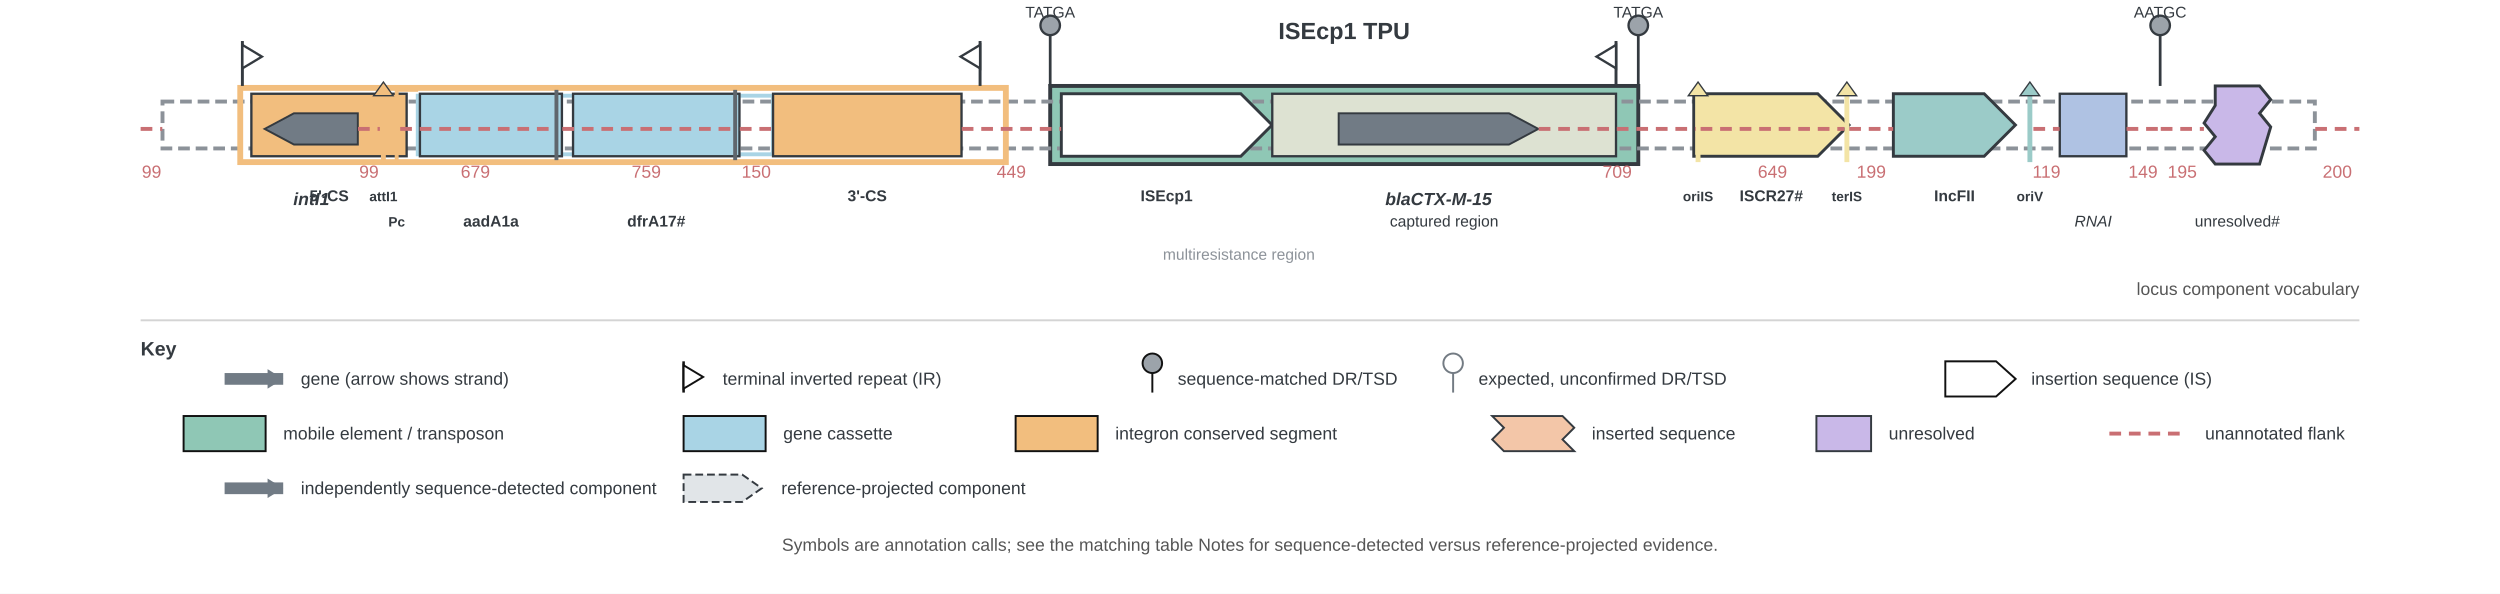
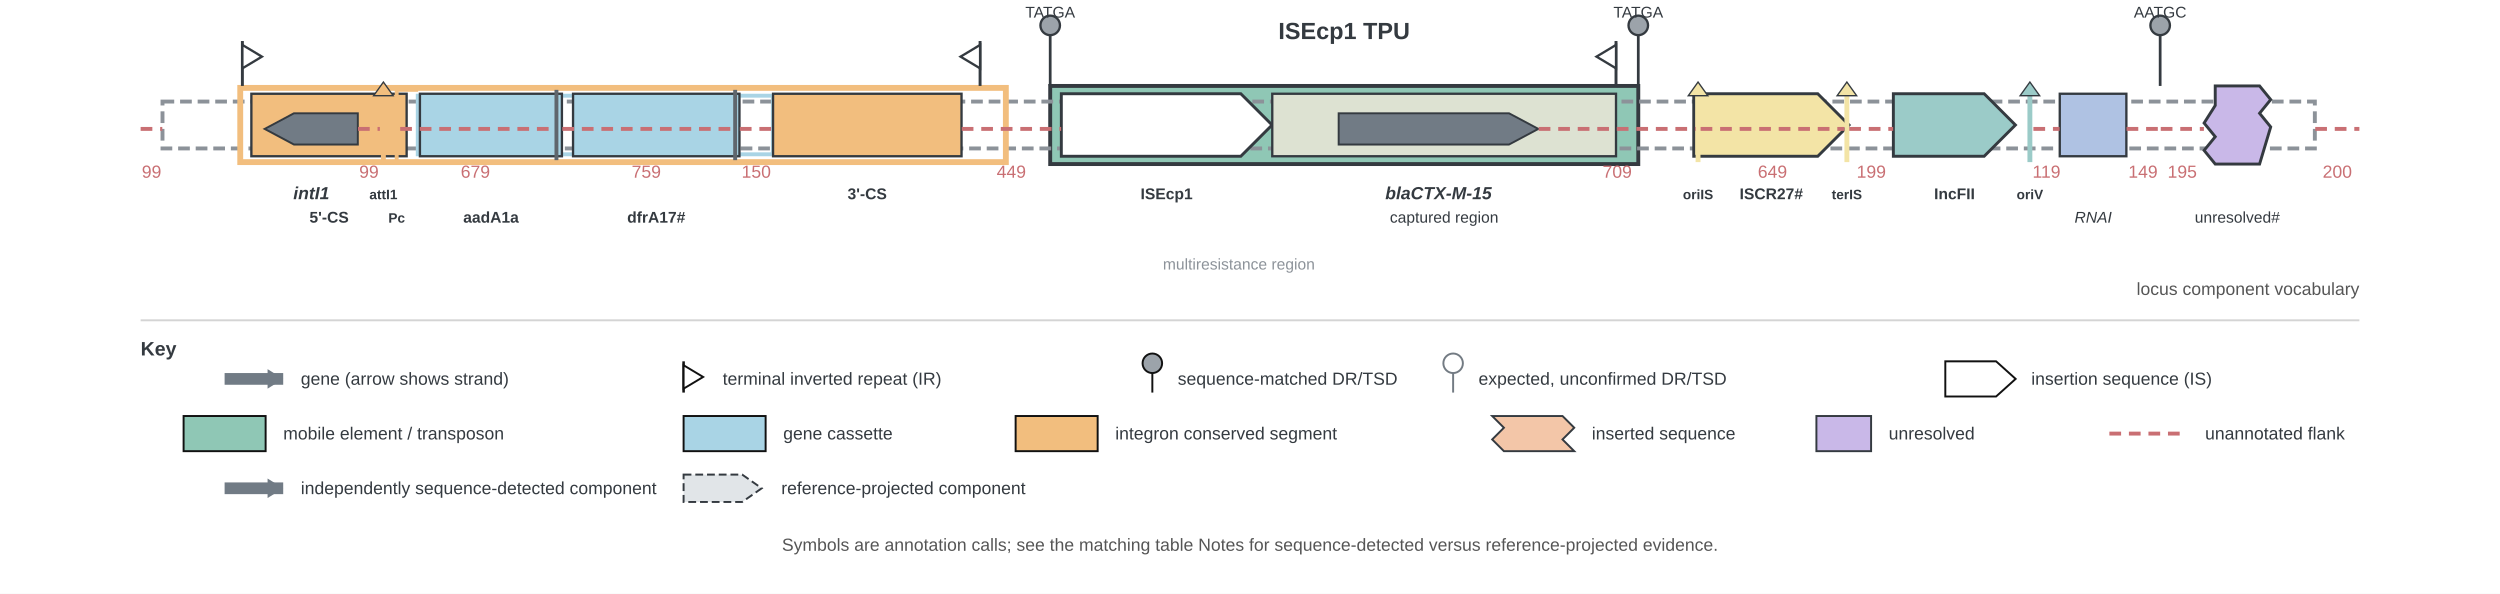
<svg xmlns="http://www.w3.org/2000/svg" width="1280" height="304" style="background:#fff;font-family:Arial,Helvetica,sans-serif">
  <rect x="0" y="0" width="1280" height="304" fill="#ffffff" />
  <rect x="537.7" y="44" width="301.1" height="40" fill="#8fc7b5" stroke="#343a40" stroke-width="2" />
  <text x="688.2" y="20.0" text-anchor="middle" font-size="12" font-weight="bold" font-style="normal" fill="#343a40">ISEcp1 TPU</text>
  <rect x="83.2" y="52" width="1102.0" height="24" fill="none" stroke="#8c9299" stroke-width="2" stroke-dasharray="6,3" />
-   <text x="634.3" y="133.0" text-anchor="middle" font-size="8" font-weight="normal" font-style="normal" fill="#8c9299">multiresistance region</text>
  <rect x="123.0" y="45" width="392.0" height="38" fill="none" stroke="#f2be7e" stroke-width="3" />
  <rect x="213.9" y="49" width="181.8" height="30" fill="none" stroke="#a9d4e5" stroke-width="2" />
  <rect x="128.7" y="48" width="79.5" height="32" fill="#f2be7e" stroke="#343a40" stroke-width="1.2" />
-   <text x="168.5" y="103.0" text-anchor="middle" font-size="8" font-weight="bold" font-style="normal" fill="#343a40">5'-CS</text>
  <rect x="395.8" y="48" width="96.5" height="32" fill="#f2be7e" stroke="#343a40" stroke-width="1.2" />
-   <text x="444.0" y="103.0" text-anchor="middle" font-size="8" font-weight="bold" font-style="normal" fill="#343a40">3'-CS</text>
  <rect x="215.0" y="48" width="72.7" height="32" fill="#a9d4e5" stroke="#343a40" stroke-width="1.2" />
-   <text x="251.4" y="116.0" text-anchor="middle" font-size="8" font-weight="bold" font-style="normal" fill="#343a40">aadA1a</text>
  <rect x="293.4" y="48" width="85.2" height="32" fill="#a9d4e5" stroke="#343a40" stroke-width="1.2" />
-   <text x="336.0" y="116.0" text-anchor="middle" font-size="8" font-weight="bold" font-style="normal" fill="#343a40">dfrA17#</text>
  <line x1="284.9" y1="46" x2="284.9" y2="82" stroke="#5f666d" stroke-width="2" />
  <line x1="376.4" y1="46" x2="376.4" y2="82" stroke="#5f666d" stroke-width="2" />
  <line x1="196.3" y1="45" x2="196.3" y2="83" stroke="#f2be7e" stroke-width="2.5" />
  <polygon points="196.3,42 201.3,49 191.3,49" fill="#f2be7e" stroke="#343a40" stroke-width="0.7" />
-   <text x="196.3" y="103.0" text-anchor="middle" font-size="7" font-weight="bold" font-style="normal" fill="#343a40">attI1</text>
  <line x1="203.1" y1="82" x2="203.1" y2="46" stroke="#f2be7e" stroke-width="2" />
  <line x1="203.1" y1="46" x2="214.1" y2="46" stroke="#f2be7e" stroke-width="2" />
-   <text x="203.1" y="116.0" text-anchor="middle" font-size="7" font-weight="bold" font-style="normal" fill="#343a40">Pc</text>
  <polygon points="543.4,48.0 635.3,48.0 651.3,64.0 635.3,80.0 543.4,80.0" fill="#ffffff" stroke="#343a40" stroke-width="1.5" />
-   <text x="597.3" y="103.0" text-anchor="middle" font-size="8" font-weight="bold" font-style="normal" fill="#343a40">ISEcp1</text>
  <polygon points="867.2,48.0 930.7,48.0 946.7,64.0 930.7,80.0 867.2,80.0" fill="#f3e4a6" stroke="#343a40" stroke-width="1.5" />
-   <text x="906.9" y="103.0" text-anchor="middle" font-size="8" font-weight="bold" font-style="normal" fill="#343a40">ISCR27#</text>
  <rect x="651.4" y="48" width="176.0" height="32" fill="#dde2d2" stroke="#343a40" stroke-width="1.2" />
-   <text x="739.4" y="116.0" text-anchor="middle" font-size="8" font-weight="normal" font-style="normal" fill="#343a40">captured region</text>
  <polygon points="1134.2,44.0 1156.9,44.0 1162.6,51.0 1156.9,58.0 1162.6,65.0 1156.9,84.0 1134.2,84.0 1128.5,77.0 1134.2,70.0 1128.5,63.0 1134.2,54.0" fill="#c9b8e8" stroke="#343a40" stroke-width="1.5" />
-   <text x="1145.5" y="116.0" text-anchor="middle" font-size="8" font-weight="normal" font-style="normal" fill="#343a40">unresolved#</text>
  <polygon points="969.4,48.0 1015.9,48.0 1031.9,64.0 1015.9,80.0 969.4,80.0" fill="#9bcbc8" stroke="#343a40" stroke-width="1.5" />
-   <text x="1000.7" y="103.0" text-anchor="middle" font-size="8" font-weight="bold" font-style="normal" fill="#343a40">IncFII</text>
  <rect x="1054.6" y="48" width="34.1" height="32" fill="#afc2e3" stroke="#343a40" stroke-width="1.2" />
-   <text x="1071.7" y="116.0" text-anchor="middle" font-size="8" font-weight="normal" font-style="italic" fill="#343a40">RNAI</text>
  <line x1="869.4" y1="45" x2="869.4" y2="83" stroke="#f3e4a6" stroke-width="2.5" />
  <polygon points="869.4,42 874.4,49 864.4,49" fill="#f3e4a6" stroke="#343a40" stroke-width="0.7" />
-   <text x="869.4" y="103.0" text-anchor="middle" font-size="7" font-weight="bold" font-style="normal" fill="#343a40">oriIS</text>
  <line x1="945.6" y1="45" x2="945.6" y2="83" stroke="#f3e4a6" stroke-width="2.5" />
  <polygon points="945.6,42 950.6,49 940.6,49" fill="#f3e4a6" stroke="#343a40" stroke-width="0.7" />
-   <text x="945.6" y="103.0" text-anchor="middle" font-size="7" font-weight="bold" font-style="normal" fill="#343a40">terIS</text>
  <line x1="1039.3" y1="45" x2="1039.3" y2="83" stroke="#9bcbc8" stroke-width="2.5" />
  <polygon points="1039.3,42 1044.3,49 1034.3,49" fill="#9bcbc8" stroke="#343a40" stroke-width="0.7" />
-   <text x="1039.3" y="103.0" text-anchor="middle" font-size="7" font-weight="bold" font-style="normal" fill="#343a40">oriV</text>
  <polygon points="135.5,66 150.5,58 183.2,58 183.2,74 150.5,74" fill="#717b85" stroke="#343a40" stroke-width="1" />
-   <text x="159.4" y="105.0" text-anchor="middle" font-size="9" font-weight="bold" font-style="italic" fill="#343a40">intI1</text>
  <polygon points="685.4,58 772.6,58 787.6,66 772.6,74 685.4,74" fill="#717b85" stroke="#343a40" stroke-width="1" />
-   <text x="736.5" y="105.0" text-anchor="middle" font-size="9" font-weight="bold" font-style="italic" fill="#343a40">blaCTX-M-15</text>
  <line x1="124.1" y1="44" x2="124.1" y2="21" stroke="#343a40" stroke-width="1.5" />
  <polygon points="124.1,23 134.1,29 124.1,35" fill="#ffffff" stroke="#343a40" stroke-width="1.2" />
  <line x1="501.8" y1="44" x2="501.8" y2="21" stroke="#343a40" stroke-width="1.5" />
  <polygon points="501.8,23 491.8,29 501.8,35" fill="#ffffff" stroke="#343a40" stroke-width="1.2" />
  <line x1="827.4" y1="44" x2="827.4" y2="21" stroke="#343a40" stroke-width="1.5" />
  <polygon points="827.4,23 817.4,29 827.4,35" fill="#ffffff" stroke="#343a40" stroke-width="1.2" />
  <g>
    <line x1="1106.0" y1="44" x2="1106.0" y2="18" stroke="#343a40" stroke-width="1.4" />
    <circle cx="1106.0" cy="13" r="5" fill="#9ca3aa" stroke="#343a40" stroke-width="1.2" />
    <text x="1106.0" y="9.0" text-anchor="middle" font-size="8" font-weight="normal" font-style="normal" fill="#343a40">AATGC</text>
  </g>
  <line x1="183.3" y1="66" x2="194.5" y2="66" stroke="#c96f73" stroke-width="2" stroke-dasharray="6,4" />
  <text x="188.9" y="91.0" text-anchor="middle" font-size="9" font-weight="normal" font-style="normal" fill="#c96f73">99</text>
  <line x1="204.9" y1="66" x2="282.0" y2="66" stroke="#c96f73" stroke-width="2" stroke-dasharray="6,4" />
  <text x="243.4" y="91.0" text-anchor="middle" font-size="9" font-weight="normal" font-style="normal" fill="#c96f73">679</text>
  <line x1="287.9" y1="66" x2="374.0" y2="66" stroke="#c96f73" stroke-width="2" stroke-dasharray="6,4" />
  <text x="330.9" y="91.0" text-anchor="middle" font-size="9" font-weight="normal" font-style="normal" fill="#c96f73">759</text>
  <line x1="378.8" y1="66" x2="395.7" y2="66" stroke="#c96f73" stroke-width="2" stroke-dasharray="6,4" />
  <text x="387.2" y="91.0" text-anchor="middle" font-size="9" font-weight="normal" font-style="normal" fill="#c96f73">150</text>
  <line x1="492.4" y1="66" x2="543.3" y2="66" stroke="#c96f73" stroke-width="2" stroke-dasharray="6,4" />
  <text x="517.8" y="91.0" text-anchor="middle" font-size="9" font-weight="normal" font-style="normal" fill="#c96f73">449</text>
  <line x1="787.8" y1="66" x2="868.2" y2="66" stroke="#c96f73" stroke-width="2" stroke-dasharray="6,4" />
  <text x="828.0" y="91.0" text-anchor="middle" font-size="9" font-weight="normal" font-style="normal" fill="#c96f73">709</text>
  <line x1="870.7" y1="66" x2="944.3" y2="66" stroke="#c96f73" stroke-width="2" stroke-dasharray="6,4" />
  <text x="907.5" y="91.0" text-anchor="middle" font-size="9" font-weight="normal" font-style="normal" fill="#c96f73">649</text>
  <line x1="946.8" y1="66" x2="969.3" y2="66" stroke="#c96f73" stroke-width="2" stroke-dasharray="6,4" />
  <text x="958.1" y="91.0" text-anchor="middle" font-size="9" font-weight="normal" font-style="normal" fill="#c96f73">199</text>
  <line x1="1041.1" y1="66" x2="1054.5" y2="66" stroke="#c96f73" stroke-width="2" stroke-dasharray="6,4" />
  <text x="1047.8" y="91.0" text-anchor="middle" font-size="9" font-weight="normal" font-style="normal" fill="#c96f73">119</text>
  <line x1="1088.8" y1="66" x2="1105.6" y2="66" stroke="#c96f73" stroke-width="2" stroke-dasharray="6,4" />
  <text x="1097.2" y="91.0" text-anchor="middle" font-size="9" font-weight="normal" font-style="normal" fill="#c96f73">149</text>
  <line x1="1106.3" y1="66" x2="1128.4" y2="66" stroke="#c96f73" stroke-width="2" stroke-dasharray="6,4" />
  <text x="1117.3" y="91.0" text-anchor="middle" font-size="9" font-weight="normal" font-style="normal" fill="#c96f73">195</text>
  <line x1="72.0" y1="66" x2="83.1" y2="66" stroke="#c96f73" stroke-width="2" stroke-dasharray="6,4" />
  <text x="77.6" y="91.0" text-anchor="middle" font-size="9" font-weight="normal" font-style="normal" fill="#c96f73">99</text>
  <line x1="1185.4" y1="66" x2="1208.0" y2="66" stroke="#c96f73" stroke-width="2" stroke-dasharray="6,4" />
  <text x="1196.7" y="91.0" text-anchor="middle" font-size="9" font-weight="normal" font-style="normal" fill="#c96f73">200</text>
  <g>
    <line x1="537.7" y1="44" x2="537.7" y2="18" stroke="#343a40" stroke-width="1.4" />
    <circle cx="537.7" cy="13" r="5" fill="#9ca3aa" stroke="#343a40" stroke-width="1.2" />
    <text x="537.7" y="9.0" text-anchor="middle" font-size="8" font-weight="normal" font-style="normal" fill="#343a40">TATGA</text>
  </g>
  <g>
    <line x1="838.8" y1="44" x2="838.8" y2="18" stroke="#343a40" stroke-width="1.4" />
    <circle cx="838.8" cy="13" r="5" fill="#9ca3aa" stroke="#343a40" stroke-width="1.2" />
    <text x="838.8" y="9.0" text-anchor="middle" font-size="8" font-weight="normal" font-style="normal" fill="#343a40">TATGA</text>
  </g>
+   <text x="159.4" y="102.0" text-anchor="middle" font-size="9" font-weight="bold" font-style="italic" fill="#343a40">intI1</text>
+   <text x="168.5" y="114.0" text-anchor="middle" font-size="8" font-weight="bold" font-style="normal" fill="#343a40">5'-CS</text>
+   <text x="196.3" y="102.0" text-anchor="middle" font-size="7" font-weight="bold" font-style="normal" fill="#343a40">attI1</text>
+   <text x="203.1" y="114.0" text-anchor="middle" font-size="7" font-weight="bold" font-style="normal" fill="#343a40">Pc</text>
+   <text x="251.4" y="114.0" text-anchor="middle" font-size="8" font-weight="bold" font-style="normal" fill="#343a40">aadA1a</text>
+   <text x="336.0" y="114.0" text-anchor="middle" font-size="8" font-weight="bold" font-style="normal" fill="#343a40">dfrA17#</text>
+   <text x="444.0" y="102.0" text-anchor="middle" font-size="8" font-weight="bold" font-style="normal" fill="#343a40">3'-CS</text>
+   <text x="597.3" y="102.0" text-anchor="middle" font-size="8" font-weight="bold" font-style="normal" fill="#343a40">ISEcp1</text>
+   <text x="634.3" y="138.0" text-anchor="middle" font-size="8" font-weight="normal" font-style="normal" fill="#8c9299">multiresistance region</text>
+   <text x="736.5" y="102.0" text-anchor="middle" font-size="9" font-weight="bold" font-style="italic" fill="#343a40">blaCTX-M-15</text>
+   <text x="739.4" y="114.0" text-anchor="middle" font-size="8" font-weight="normal" font-style="normal" fill="#343a40">captured region</text>
+   <text x="869.4" y="102.0" text-anchor="middle" font-size="7" font-weight="bold" font-style="normal" fill="#343a40">oriIS</text>
+   <text x="906.9" y="102.0" text-anchor="middle" font-size="8" font-weight="bold" font-style="normal" fill="#343a40">ISCR27#</text>
+   <text x="945.6" y="102.0" text-anchor="middle" font-size="7" font-weight="bold" font-style="normal" fill="#343a40">terIS</text>
+   <text x="1000.7" y="102.0" text-anchor="middle" font-size="8" font-weight="bold" font-style="normal" fill="#343a40">IncFII</text>
+   <text x="1039.3" y="102.0" text-anchor="middle" font-size="7" font-weight="bold" font-style="normal" fill="#343a40">oriV</text>
+   <text x="1071.7" y="114.0" text-anchor="middle" font-size="8" font-weight="normal" font-style="italic" fill="#343a40">RNAI</text>
+   <text x="1145.5" y="114.0" text-anchor="middle" font-size="8" font-weight="normal" font-style="normal" fill="#343a40">unresolved#</text>
  <text x="1208.0" y="151.0" text-anchor="end" font-size="9" font-weight="normal" font-style="normal" fill="#555">locus component vocabulary</text>
  <line x1="72" y1="164" x2="1208" y2="164" stroke="#d4d4d4" stroke-width="1" />
  <text x="72.0" y="182.0" text-anchor="start" font-size="10" font-weight="bold" font-style="normal" fill="#343a40">Key</text>
  <line x1="115" y1="194" x2="145" y2="194" stroke="#717b85" stroke-width="6" />
  <polygon points="145,194 137,189 137,199" fill="#717b85" />
  <text x="154.0" y="197.0" text-anchor="start" font-size="9" font-weight="normal" font-style="normal" fill="#343a40">gene (arrow shows strand)</text>
  <line x1="350" y1="201" x2="350" y2="185" stroke="#111" stroke-width="1.3" />
  <polygon points="350,187 360,193 350,199" fill="#fff" stroke="#111" />
  <text x="370.0" y="197.0" text-anchor="start" font-size="9" font-weight="normal" font-style="normal" fill="#343a40">terminal inverted repeat (IR)</text>
  <line x1="590" y1="201" x2="590" y2="187" stroke="#111" />
  <circle cx="590" cy="186" r="5" fill="#9ca3aa" stroke="#111" />
  <text x="603.0" y="197.0" text-anchor="start" font-size="9" font-weight="normal" font-style="normal" fill="#343a40">sequence-matched DR/TSD</text>
  <line x1="744" y1="201" x2="744" y2="187" stroke="#737b83" />
  <circle cx="744" cy="186" r="5" fill="#fff" stroke="#737b83" />
  <text x="757.0" y="197.0" text-anchor="start" font-size="9" font-weight="normal" font-style="normal" fill="#343a40">expected, unconfirmed DR/TSD</text>
  <polygon points="996,185 1022,185 1032,194 1022,203 996,203" fill="#fff" stroke="#111" />
  <text x="1040.0" y="197.0" text-anchor="start" font-size="9" font-weight="normal" font-style="normal" fill="#343a40">insertion sequence (IS)</text>
  <rect x="94" y="213" width="42" height="18" fill="#8fc7b5" stroke="#111" />
  <text x="145.0" y="225.0" text-anchor="start" font-size="9" font-weight="normal" font-style="normal" fill="#343a40">mobile element / transposon</text>
  <rect x="350" y="213" width="42" height="18" fill="#a9d4e5" stroke="#111" />
  <text x="401.0" y="225.0" text-anchor="start" font-size="9" font-weight="normal" font-style="normal" fill="#343a40">gene cassette</text>
  <rect x="520" y="213" width="42" height="18" fill="#f2be7e" stroke="#111" />
  <text x="571.0" y="225.0" text-anchor="start" font-size="9" font-weight="normal" font-style="normal" fill="#343a40">integron conserved segment</text>
  <polygon points="770,213 800,213 806,219 800,225 806,231 770,231 764,225 770,219 764,213" fill="#f3c6a8" stroke="#343a40" />
  <text x="815.0" y="225.0" text-anchor="start" font-size="9" font-weight="normal" font-style="normal" fill="#343a40">inserted sequence</text>
  <rect x="930" y="213" width="28" height="18" fill="#c9b8e8" stroke="#343a40" />
  <text x="967.0" y="225.0" text-anchor="start" font-size="9" font-weight="normal" font-style="normal" fill="#343a40">unresolved</text>
  <line x1="1080" y1="222" x2="1120" y2="222" stroke="#c96f73" stroke-width="2" stroke-dasharray="6,4" />
  <text x="1129.0" y="225.0" text-anchor="start" font-size="9" font-weight="normal" font-style="normal" fill="#343a40">unannotated flank</text>
  <line x1="115" y1="250" x2="145" y2="250" stroke="#717b85" stroke-width="6" />
  <polygon points="145,250 137,245 137,255" fill="#717b85" />
  <text x="154.0" y="253.0" text-anchor="start" font-size="9" font-weight="normal" font-style="normal" fill="#343a40">independently sequence-detected component</text>
  <polygon points="350,243 380,243 390,250 380,257 350,257" fill="#e1e5e8" stroke="#343a40" stroke-dasharray="4,2" />
  <text x="400.0" y="253.0" text-anchor="start" font-size="9" font-weight="normal" font-style="normal" fill="#343a40">reference-projected component</text>
  <text x="640.0" y="282.0" text-anchor="middle" font-size="9" font-weight="normal" font-style="normal" fill="#555555">Symbols are annotation calls; see the matching table Notes for sequence-detected versus reference-projected evidence.</text>
</svg>
